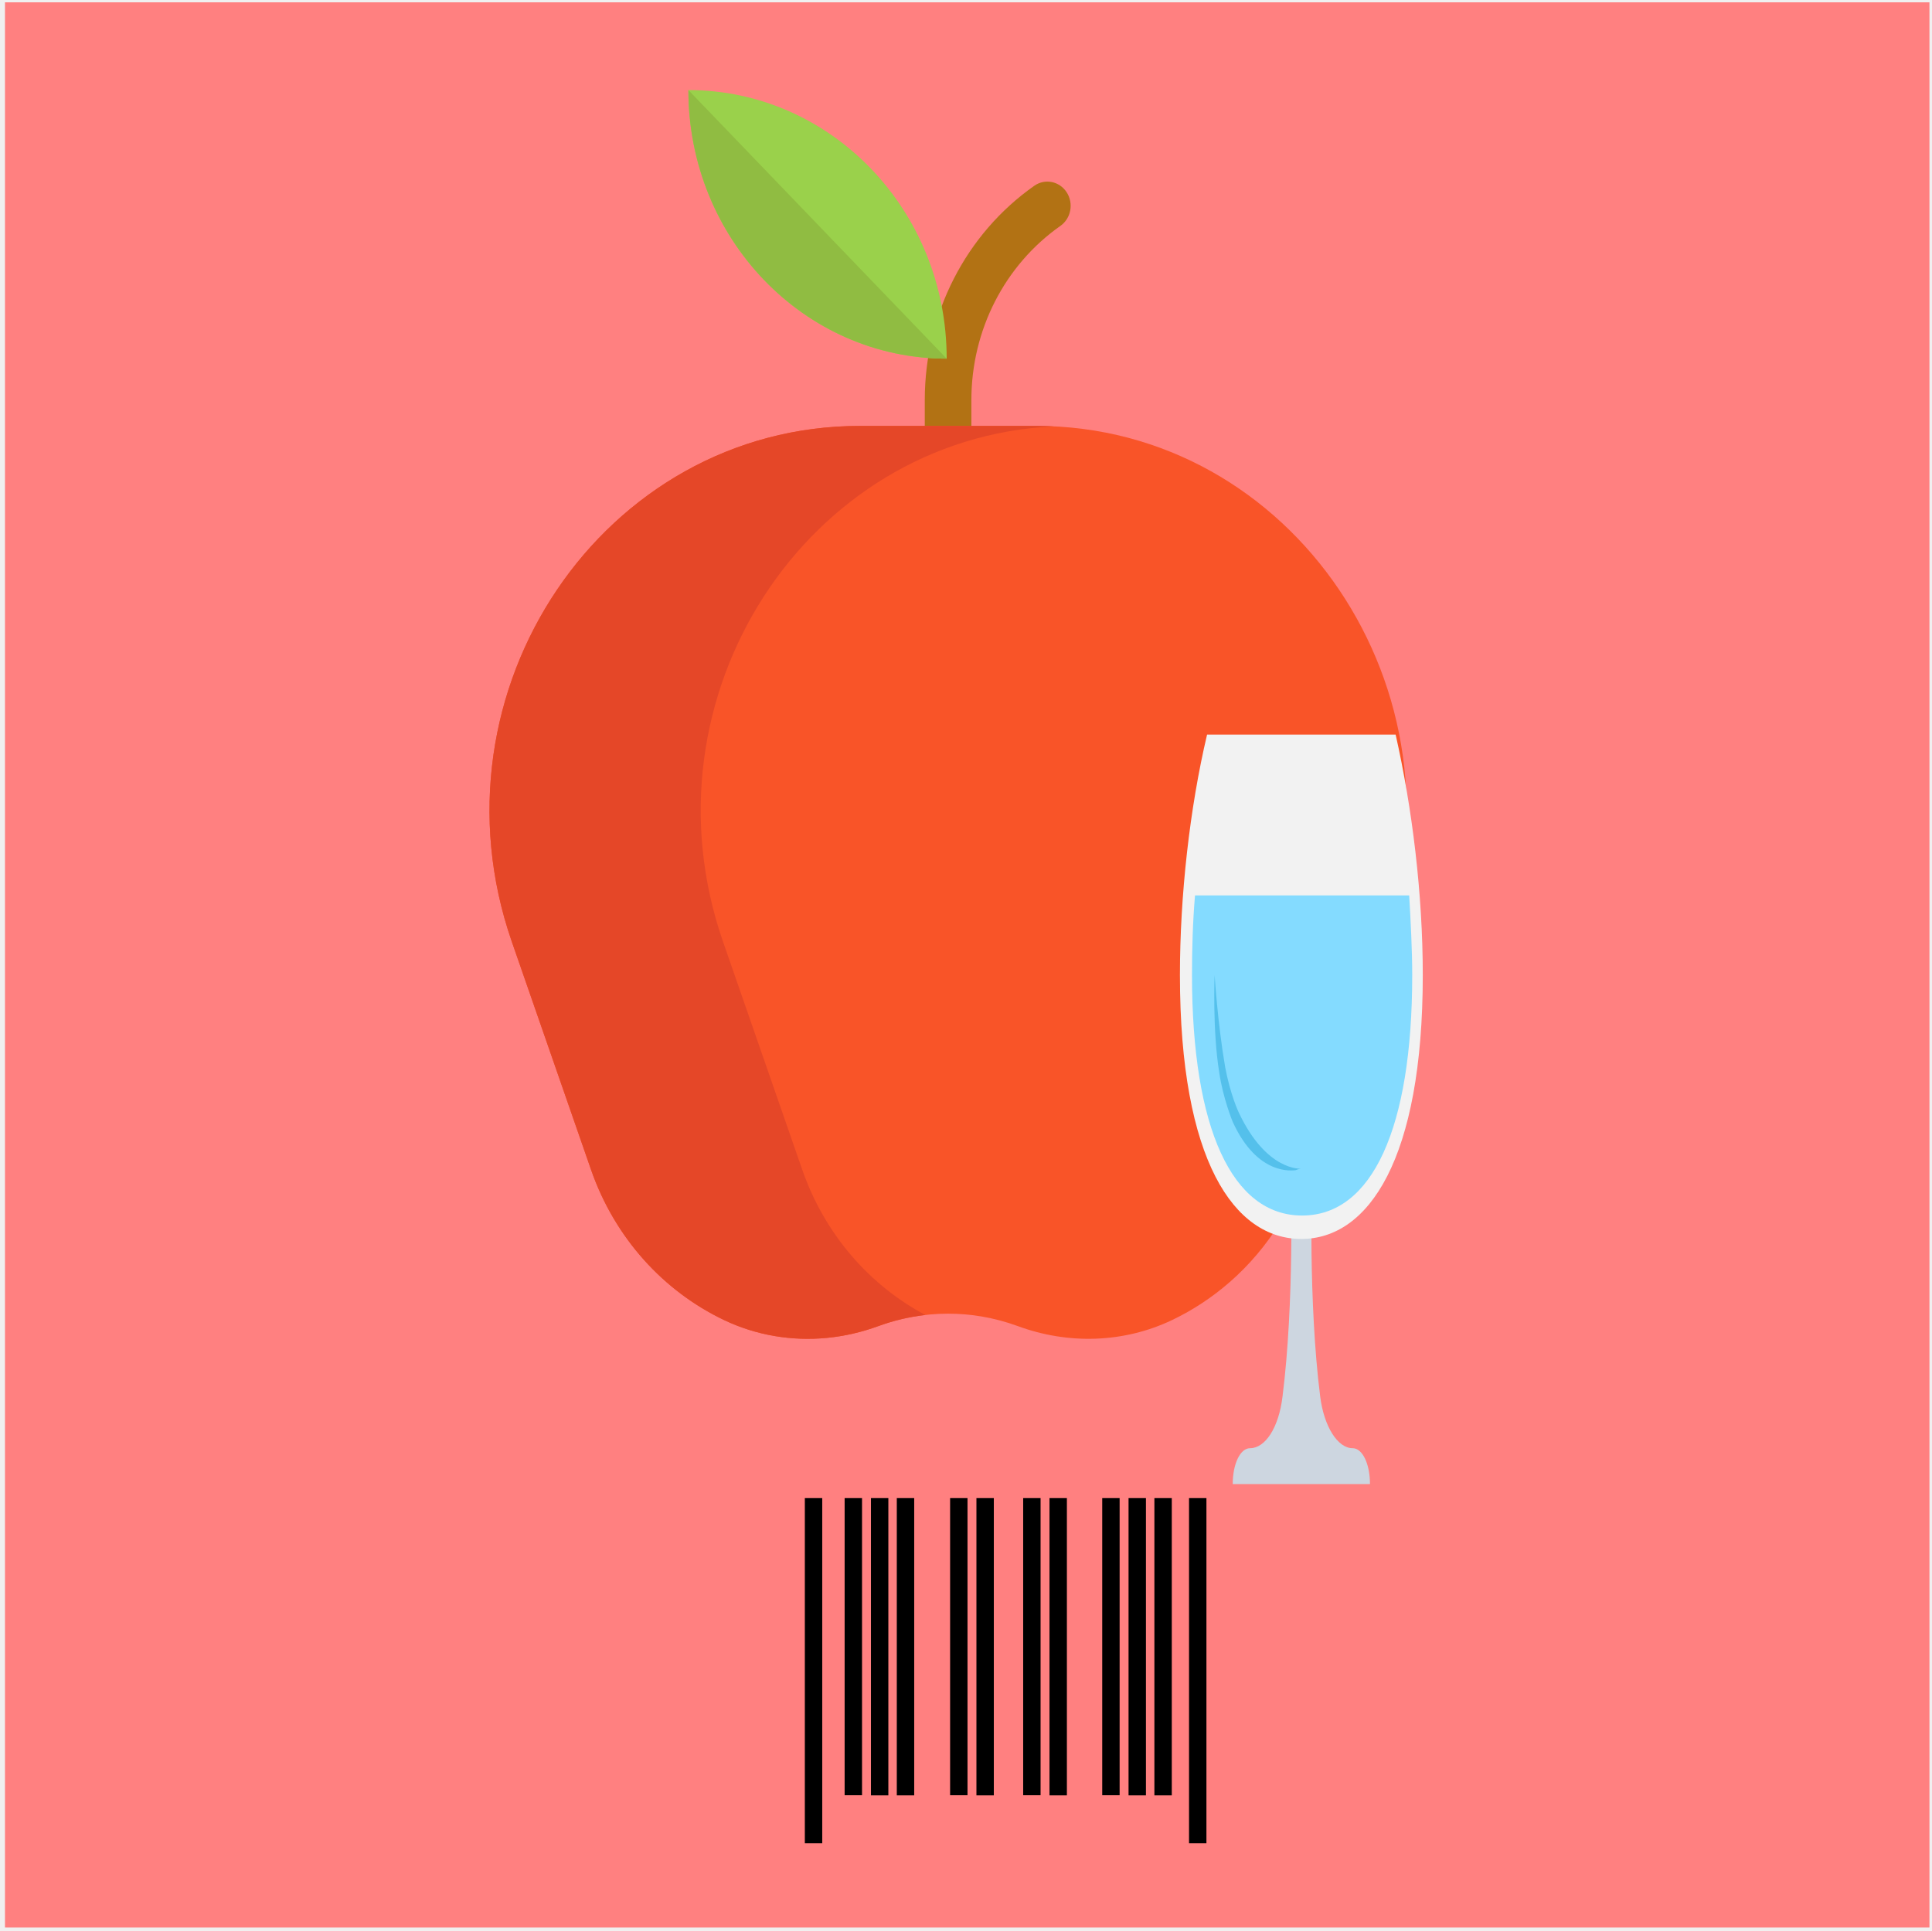
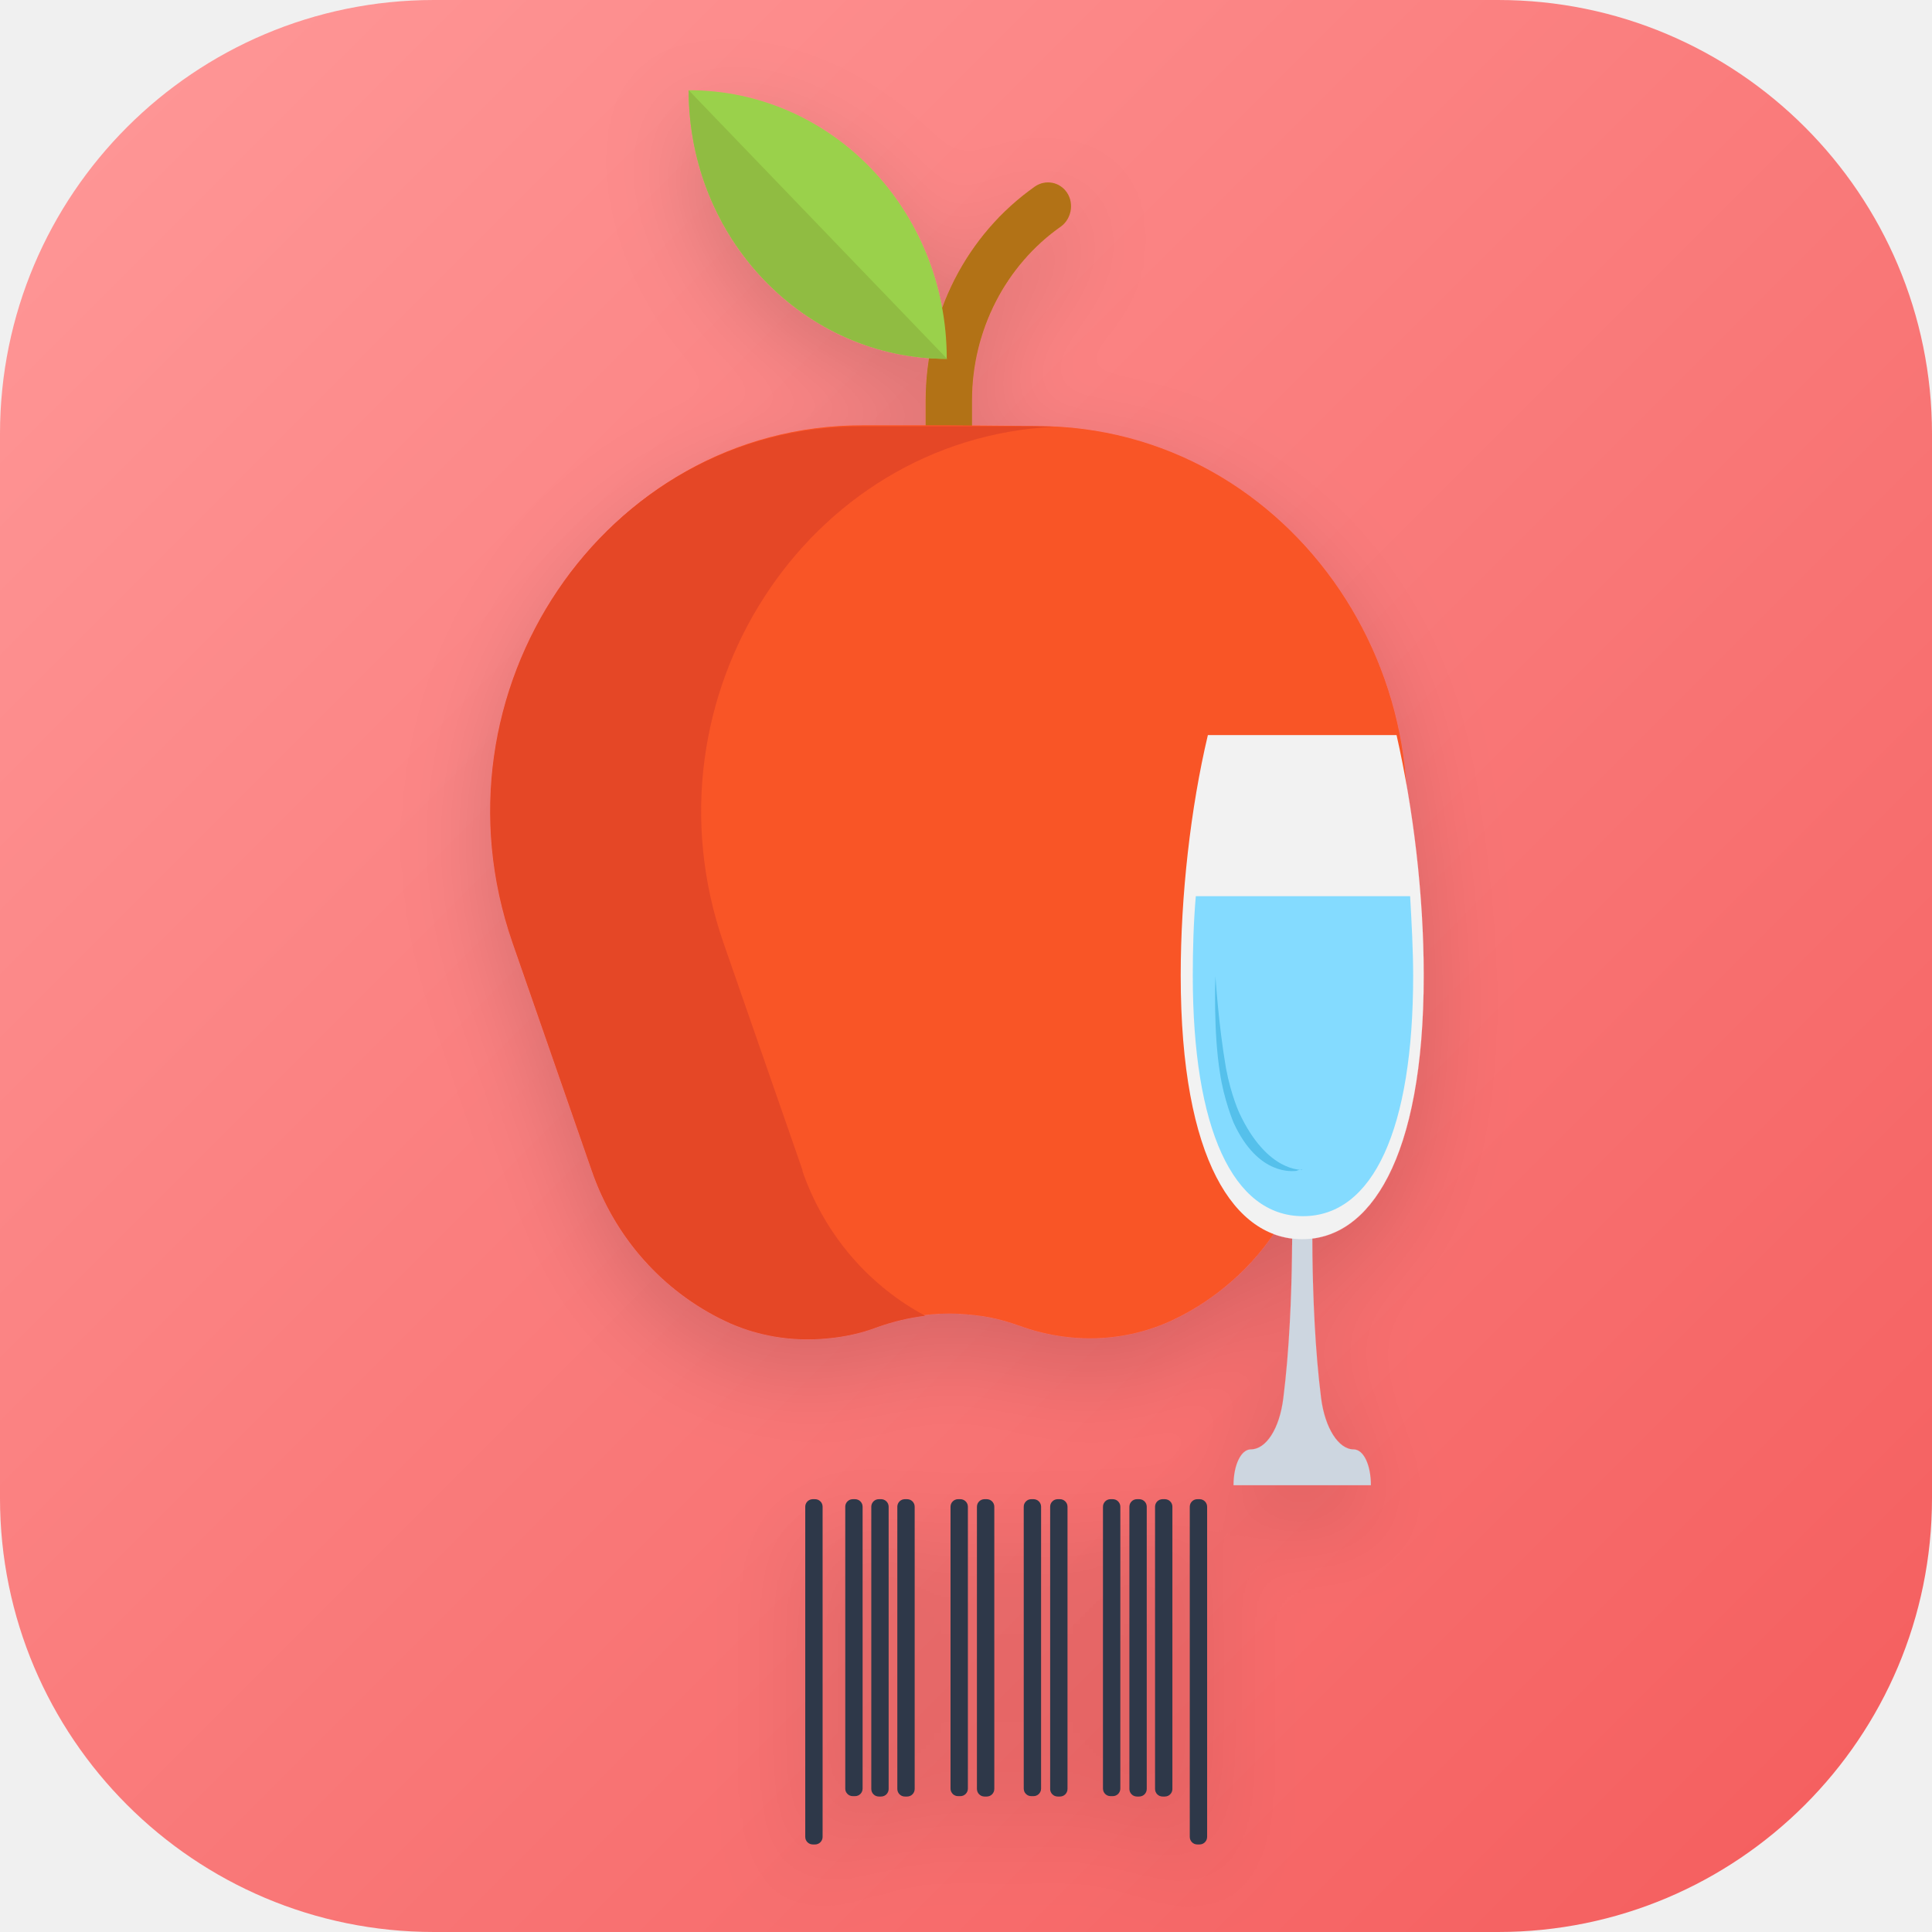
- <svg xmlns="http://www.w3.org/2000/svg" style="enable-background:new" height="512" viewBox="0 0 512.4 512" width="512.4" version="1.1" id="svg35">
-   <defs id="defs7">
-     <linearGradient id="a" y2="494" gradientUnits="userSpaceOnUse" x2="256" gradientTransform="matrix(1,0,0,1.076,248.7866,-26.82942)" y1="18" x1="256">
-       <stop style="stop-color:#eaeaea" offset="0" id="stop5042" />
-       <stop style="stop-color:#f4f4f4" offset="1" id="stop5044" />
+ <svg xmlns="http://www.w3.org/2000/svg" viewBox="0 0 512 512" width="100%" height="100%">
+   <defs>
+     <linearGradient id="bgGradient" x1="0%" y1="0%" x2="100%" y2="100%">
+       <stop offset="0%" stop-color="#ff9999" />
+       <stop offset="100%" stop-color="#f45c5c" />
    </linearGradient>
-     <linearGradient id="a-6" y2="494" gradientUnits="userSpaceOnUse" x2="256" gradientTransform="matrix(1,0,0,1.076,248.7866,-26.82942)" y1="18" x1="256">
-       <stop style="stop-color:#eaeaea" offset="0" id="stop2" />
-       <stop style="stop-color:#f4f4f4" offset="1" id="stop4" />
-     </linearGradient>
+     <filter id="softShadow" x="-10%" y="-10%" width="130%" height="130%">
+       <feDropShadow dx="0" dy="8" stdDeviation="12" flood-color="#000000" flood-opacity="0.15" />
+     </filter>
  </defs>
-   <path d="m-208.3 605.6c-7.842 0-14.55 5.029-17.32 12.19-0.061-0.001-0.121 0-0.182 0-7.088 0-12.83 6.002-12.83 13.41 0 7.404 5.746 13.41 12.83 13.41h17.5 16.33c5.155 0 9.333-4.365 9.333-9.75 0-4.543-2.974-8.363-7-9.445 0.001-0.103 0-0.202 0-0.305 0-10.77-8.357-19.5-18.67-19.5z" style="stroke-width:4;color:#000000;stroke:#ccc;enable-background:accumulate;display:none;fill:#fff" id="path19" />
-   <path style="stroke-width:4;color:#000000;stroke:#ccc;enable-background:accumulate;display:none;fill:none" d="m288.9 828.1c-6.349 0-11.78 4.072-14.02 9.867-0.05-0.001-0.098 0-0.148 0-5.738 0-10.39 4.86-10.39 10.85 0 5.995 4.652 10.85 10.39 10.85h14.17 13.22c4.173 0 7.557-3.534 7.557-7.894 0-3.678-2.408-6.771-5.667-7.647 0.001-0.083 0-0.163 0-0.247 0-8.719-6.766-15.79-15.11-15.79z" id="path21" />
-   <g style="display:none" transform="translate(0 -558.4)" id="g33">
-     <path d="m166.1 576.4h179.9c145.3 0 166.1 20.74 166.1 165.9v144.2c0 145.2-20.76 165.9-166.1 165.9h-179.9c-145.3 0-166.1-20-166.1-165.5v-144.2c0-145.2 20.76-165.9 166.1-165.9z" style="stroke:#00f;fill:#00f;display:inline;fill-opacity:.081" id="path23" />
-     <circle style="stroke-width:.833;fill-opacity:.081;color:#000000;stroke:#00f;enable-background:accumulate;display:inline;fill:#00f" cx="256" transform="matrix(1.2 0 0 1.2 -51.2 528.8)" cy="238" r="120" id="circle25" />
-     <rect style="stroke-linejoin:round;fill-opacity:.081;color:#000000;stroke:#00f;stroke-linecap:round;enable-background:accumulate;display:inline;fill:#00f" height="272" width="272" y="678.4" x="120" id="rect27" />
-     <rect style="stroke-linejoin:round;fill-opacity:.081;color:#000000;stroke:#00f;stroke-linecap:round;enable-background:accumulate;display:inline;fill:#00f" height="240" width="304" y="694.4" x="104" id="rect29" />
-     <rect style="stroke-linejoin:round;fill-opacity:.081;color:#000000;stroke:#00f;stroke-linecap:round;enable-background:accumulate;display:inline;fill:#00f" height="304" width="240" y="662.4" x="136" id="rect31" />
+   <rect width="512" height="512" rx="115" fill="url(#bgGradient)" />
+   <g filter="url(#softShadow)">
+     <path fill="#b27214" d="m 251.4,131.9 c -3.4,0 -6.1,-2.8 -6.1,-6.4 v -19.3 c 0,-22.8 10.8,-44 29,-56.8 2.8,-1.9 6.6,-1.2 8.5,1.7 1.9,2.9 1.1,6.9 -1.6,8.9 -14.7,10.3 -23.6,27.6 -23.6,46.1 v 19.3 c 0,3.5 -2.7,6.4 -6.1,6.4 z" />
+     <path fill="#9ad14b" d="m 251,95.1 c -37.8,0 -68.5,-31.8 -68.5,-71.2 18.9,0 36,7.9 48.4,20.8 12.3,12.8 20,30.6 20,50.3 z" />
+     <path fill="#f95428" d="m 274.7,112.9 c 68,0 115.4,70.2 92.3,136.8 l -21,60.4 c -1.7,5 -3.9,9.7 -6.6,14 -3.6,5.9 -8.1,11.2 -13.2,15.6 h 0 c -4.6,4 -9.7,7.4 -15.2,10 -12.8,6.1 -27.5,6.5 -40.9,1.6 -3.1,-1.1 -6.3,-2 -9.6,-2.5 -2.9,-0.4 -5.9,-0.7 -8.8,-0.7 -6.2,0 -12.5,1 -18.5,3.2 -4.4,1.6 -9,2.6 -13.6,3.1 -9.2,0.8 -18.6,-0.6 -27.2,-4.7 -16,-7.6 -28.9,-21.7 -35.2,-39.8 l -21,-60.4 c -23.1,-66.5 24.2,-136.8 92.3,-136.8 h 23.3 z" />
+     <path fill="#e54728" d="m 212.7,310.2 -21,-60.4 c -22.5,-65 22.1,-133.5 87.6,-136.7 -1.5,0 -3.1,-0.1 -4.6,-0.1 H 251.4 228.1 c -68,0 -115.4,70.2 -92.3,136.8 l 21,60.4 c 6.2,18 19.1,32.1 35.2,39.8 8.5,4.1 18,5.6 27.2,4.7 4.6,-0.4 9.2,-1.4 13.6,-3.1 4,-1.4 8.2,-2.4 12.4,-2.9 -14.8,-7.9 -26.7,-21.4 -32.6,-38.5 z" />
+     <path fill="#90bc42" d="m 251,95.1 c -37.8,0 -68.5,-31.8 -68.5,-71.2 z" />
+     <path fill="#cdd6e0" d="m 358.7,384.1 v 0 c -4,0 -7.6,-5.7 -8.6,-13.6 -3.2,-25.2 -2.2,-56.7 -2.2,-56.7 h -2.8 -2.8 c 0,0 1,31.4 -2.2,56.7 -1,8.2 -4.6,13.6 -8.6,13.6 v 0 c -2.6,0 -4.6,4.1 -4.6,9.5 h 36.4 c 0,-5.3 -1.9,-9.5 -4.6,-9.5 z" />
+     <path fill="#f2f2f2" d="m 320.1,194.8 c -4.6,19.4 -7.2,42.6 -7.2,63.7 0,49.2 14.4,69.9 32.2,69.9 17.8,0 32.2,-21.1 32.2,-69.9 0,-21.5 -2.8,-44.3 -7.2,-63.7 z" />
+     <path fill="#84dbff" d="m 316.9,237.5 c -0.6,7 -0.8,14 -0.8,21.1 0,40.5 10.6,63.7 29.2,63.7 18.6,0 29.2,-23.1 29.2,-63.7 0,-6.6 -0.4,-14 -0.8,-21.1 0,0 -56.8,0 -56.8,0 z" />
+     <path fill="#54c0eb" d="m 345.1,309.9 c 0,0 -0.6,0 -1.6,0.4 -0.6,0 -10,1.6 -16.6,-12.8 0,0 -2.6,-6.2 -3.6,-13.2 -1.8,-11.1 -1.2,-25.6 -1.2,-25.6 0,0 0.8,12.8 2.8,24.4 1.4,7.4 3.6,12 3.6,12 7.4,15.7 16.6,14.9 16.6,14.9 z" />
+     <g fill="#2d3748">
+       <rect width="4.6" height="91.5" x="213.4" y="397.3" rx="2" />
+       <rect width="4.6" height="78.7" x="224.0" y="397.3" rx="2" />
+       <rect width="4.6" height="78.8" x="230.9" y="397.3" rx="2" />
+       <rect width="4.6" height="78.8" x="237.8" y="397.3" rx="2" />
+       <rect width="4.6" height="78.7" x="251.9" y="397.3" rx="2" />
+       <rect width="4.6" height="78.8" x="258.9" y="397.3" rx="2" />
+       <rect width="4.6" height="78.7" x="271.3" y="397.3" rx="2" />
+       <rect width="4.6" height="78.8" x="278.3" y="397.3" rx="2" />
+       <rect width="4.6" height="78.7" x="292.3" y="397.3" rx="2" />
+       <rect width="4.6" height="78.8" x="299.3" y="397.3" rx="2" />
+       <rect width="4.6" height="78.8" x="306.1" y="397.3" rx="2" />
+       <rect width="4.6" height="91.5" x="315.3" y="397.3" rx="2" />
+     </g>
  </g>
-   <rect style="fill:#ff8080;fill-rule:evenodd" id="rect273" width="510.405" height="510.65" x="1.32" y="0.615" />
-   <path style="fill:#b27214;stroke-width:1" d="m 251.447,131.906 c -3.412,0 -6.179,-2.877 -6.179,-6.425 v -19.387 c 0,-22.802 10.86,-44.044 29.05,-56.822 2.828,-1.987 6.669,-1.213 8.579,1.728 1.91,2.941 1.166,6.935 -1.662,8.921 -14.783,10.385 -23.609,27.646 -23.609,46.173 v 19.387 c -6.2e-4,3.548 -2.767,6.425 -6.179,6.425 z" id="path2" />
-   <path style="fill:#9ad14b;stroke-width:1" d="m 251.077,95.128 c -37.83,0 -68.501,-31.896 -68.501,-71.236 18.915,0 36.042,7.976 48.44,20.869 12.391,12.886 20.061,30.696 20.061,50.367 z" id="path4" />
-   <path style="fill:#f95428;stroke-width:1" d="m 274.778,112.973 c 68.064,0 115.492,70.259 92.367,136.835 l -21.024,60.492 c -1.738,5.003 -3.988,9.715 -6.673,14.067 -3.674,5.937 -8.172,11.223 -13.289,15.695 h -0.008 c -4.63,4.052 -9.771,7.436 -15.282,10.075 -12.868,6.134 -27.59,6.52 -40.919,1.611 -3.155,-1.157 -6.376,-2.005 -9.639,-2.562 -2.933,-0.497 -5.907,-0.737 -8.864,-0.737 -6.261,0 -12.514,1.097 -18.503,3.298 -4.441,1.628 -9.021,2.682 -13.642,3.127 -9.276,0.891 -18.693,-0.642 -27.277,-4.737 -16.073,-7.667 -28.982,-21.786 -35.26,-39.837 l -21.016,-60.492 c -23.133,-66.575 24.295,-136.835 92.359,-136.835 h 23.339 z" id="path6" />
-   <path style="fill:#e54728;stroke-width:1" d="m 212.785,310.3 -21.016,-60.492 c -22.599,-65.039 22.147,-133.581 87.683,-136.711 -1.548,-0.074 -3.104,-0.124 -4.675,-0.124 H 251.447 228.108 c -68.064,0 -115.492,70.259 -92.359,136.835 l 21.016,60.492 c 6.278,18.051 19.187,32.17 35.26,39.837 8.584,4.095 18,5.629 27.277,4.737 4.622,-0.446 9.202,-1.499 13.642,-3.127 4.063,-1.493 8.249,-2.465 12.475,-2.945 -14.846,-7.908 -26.702,-21.446 -32.634,-38.501 z" id="path8" />
-   <rect style="fill:#000000;fill-opacity:1;fill-rule:evenodd;stroke-width:1" id="rect846-7" width="4.613" height="91.523" x="213.458" y="397.371" rx="0" ry="0" />
-   <rect style="fill:#000000;fill-opacity:1;fill-rule:evenodd;stroke-width:1" id="rect846-7-3" width="4.613" height="78.788" x="224.012" y="397.371" rx="0" ry="0" />
-   <rect style="fill:#000000;fill-opacity:1;fill-rule:evenodd;stroke-width:1" id="rect846-7-3-6" width="4.613" height="78.825" x="230.993" y="397.371" rx="0" ry="0" />
-   <rect style="fill:#000000;fill-opacity:1;fill-rule:evenodd;stroke-width:1" id="rect846-7-3-6-0" width="4.613" height="78.825" x="237.848" y="397.371" rx="0" ry="0" />
-   <rect style="fill:#000000;fill-opacity:1;fill-rule:evenodd;stroke-width:1" id="rect846-7-3-2" width="4.613" height="78.788" x="292.33" y="397.371" rx="0" ry="0" />
-   <rect style="fill:#000000;fill-opacity:1;fill-rule:evenodd;stroke-width:1" id="rect846-7-3-6-6" width="4.613" height="78.825" x="299.311" y="397.371" rx="0" ry="0" />
-   <rect style="fill:#000000;fill-opacity:1;fill-rule:evenodd;stroke-width:1" id="rect846-7-3-2-8" width="4.613" height="78.788" x="271.364" y="397.371" rx="0" ry="0" />
-   <rect style="fill:#000000;fill-opacity:1;fill-rule:evenodd;stroke-width:1" id="rect846-7-3-6-6-7" width="4.613" height="78.825" x="278.345" y="397.371" rx="0" ry="0" />
-   <rect style="fill:#000000;fill-opacity:1;fill-rule:evenodd;stroke-width:1" id="rect846-7-3-2-8-9" width="4.613" height="78.788" x="251.985" y="397.371" rx="0" ry="0" />
-   <rect style="fill:#000000;fill-opacity:1;fill-rule:evenodd;stroke-width:1" id="rect846-7-3-6-6-7-2" width="4.613" height="78.825" x="258.967" y="397.371" rx="0" ry="0" />
-   <rect style="fill:#000000;fill-opacity:1;fill-rule:evenodd;stroke-width:1" id="rect846-7-3-6-0-1" width="4.613" height="78.825" x="306.166" y="397.371" rx="0" ry="0" />
-   <path style="fill:#90bc42;stroke-width:1" d="m 251.077,95.128 c -37.83,0 -68.501,-31.896 -68.501,-71.236 z" id="path10" />
-   <path style="fill:#cdd6e0;stroke-width:1" d="m 358.743,384.134 v 0 c -4,0 -7.601,-5.799 -8.601,-13.669 -3.2,-25.266 -2.2,-56.745 -2.2,-56.745 h -2.8 -2.8 c 0,0 1,31.479 -2.2,56.745 -1,8.284 -4.601,13.669 -8.601,13.669 v 0 c -2.6,0 -4.601,4.142 -4.601,9.527 h 36.404 c 3.8e-4,-5.385 -2,-9.527 -4.6,-9.527 z" id="path2-3" />
-   <path style="fill:#f2f2f2;stroke-width:1" d="m 320.139,194.845 c -4.6,19.467 -7.201,42.662 -7.201,63.786 0,49.29 14.402,70 32.204,70 17.802,0 32.204,-21.124 32.204,-70 0,-21.538 -2.8,-44.319 -7.201,-63.786 z" id="path4-6" />
-   <path style="fill:#84dbff;stroke-width:1" d="m 316.939,237.508 c -0.6,7.041 -0.8,14.083 -0.8,21.124 0,40.591 10.601,63.786 29.203,63.786 18.602,0 29.203,-23.195 29.203,-63.786 0,-6.627 -0.4,-14.083 -0.8,-21.124 1.9e-4,0 -56.806,0 -56.806,0 z" id="path6-7" />
-   <path style="fill:#54c0eb;stroke-width:1" d="m 345.142,309.993 c 0,0 -0.6,0 -1.6,0.414 -0.6,0 -10.001,1.657 -16.602,-12.84 0,0 -2.6,-6.213 -3.6,-13.254 -1.8,-11.183 -1.2,-25.68 -1.2,-25.68 0,0 0.8,12.84 2.8,24.438 1.4,7.456 3.6,12.012 3.6,12.012 7.401,15.739 16.602,14.911 16.602,14.911 z" id="path8-5" />
-   <rect style="fill:#000000;fill-opacity:1;fill-rule:evenodd;stroke-width:1" id="rect846-7-9" width="4.613" height="91.523" x="315.352" y="397.371" rx="0" ry="0" />
</svg>
